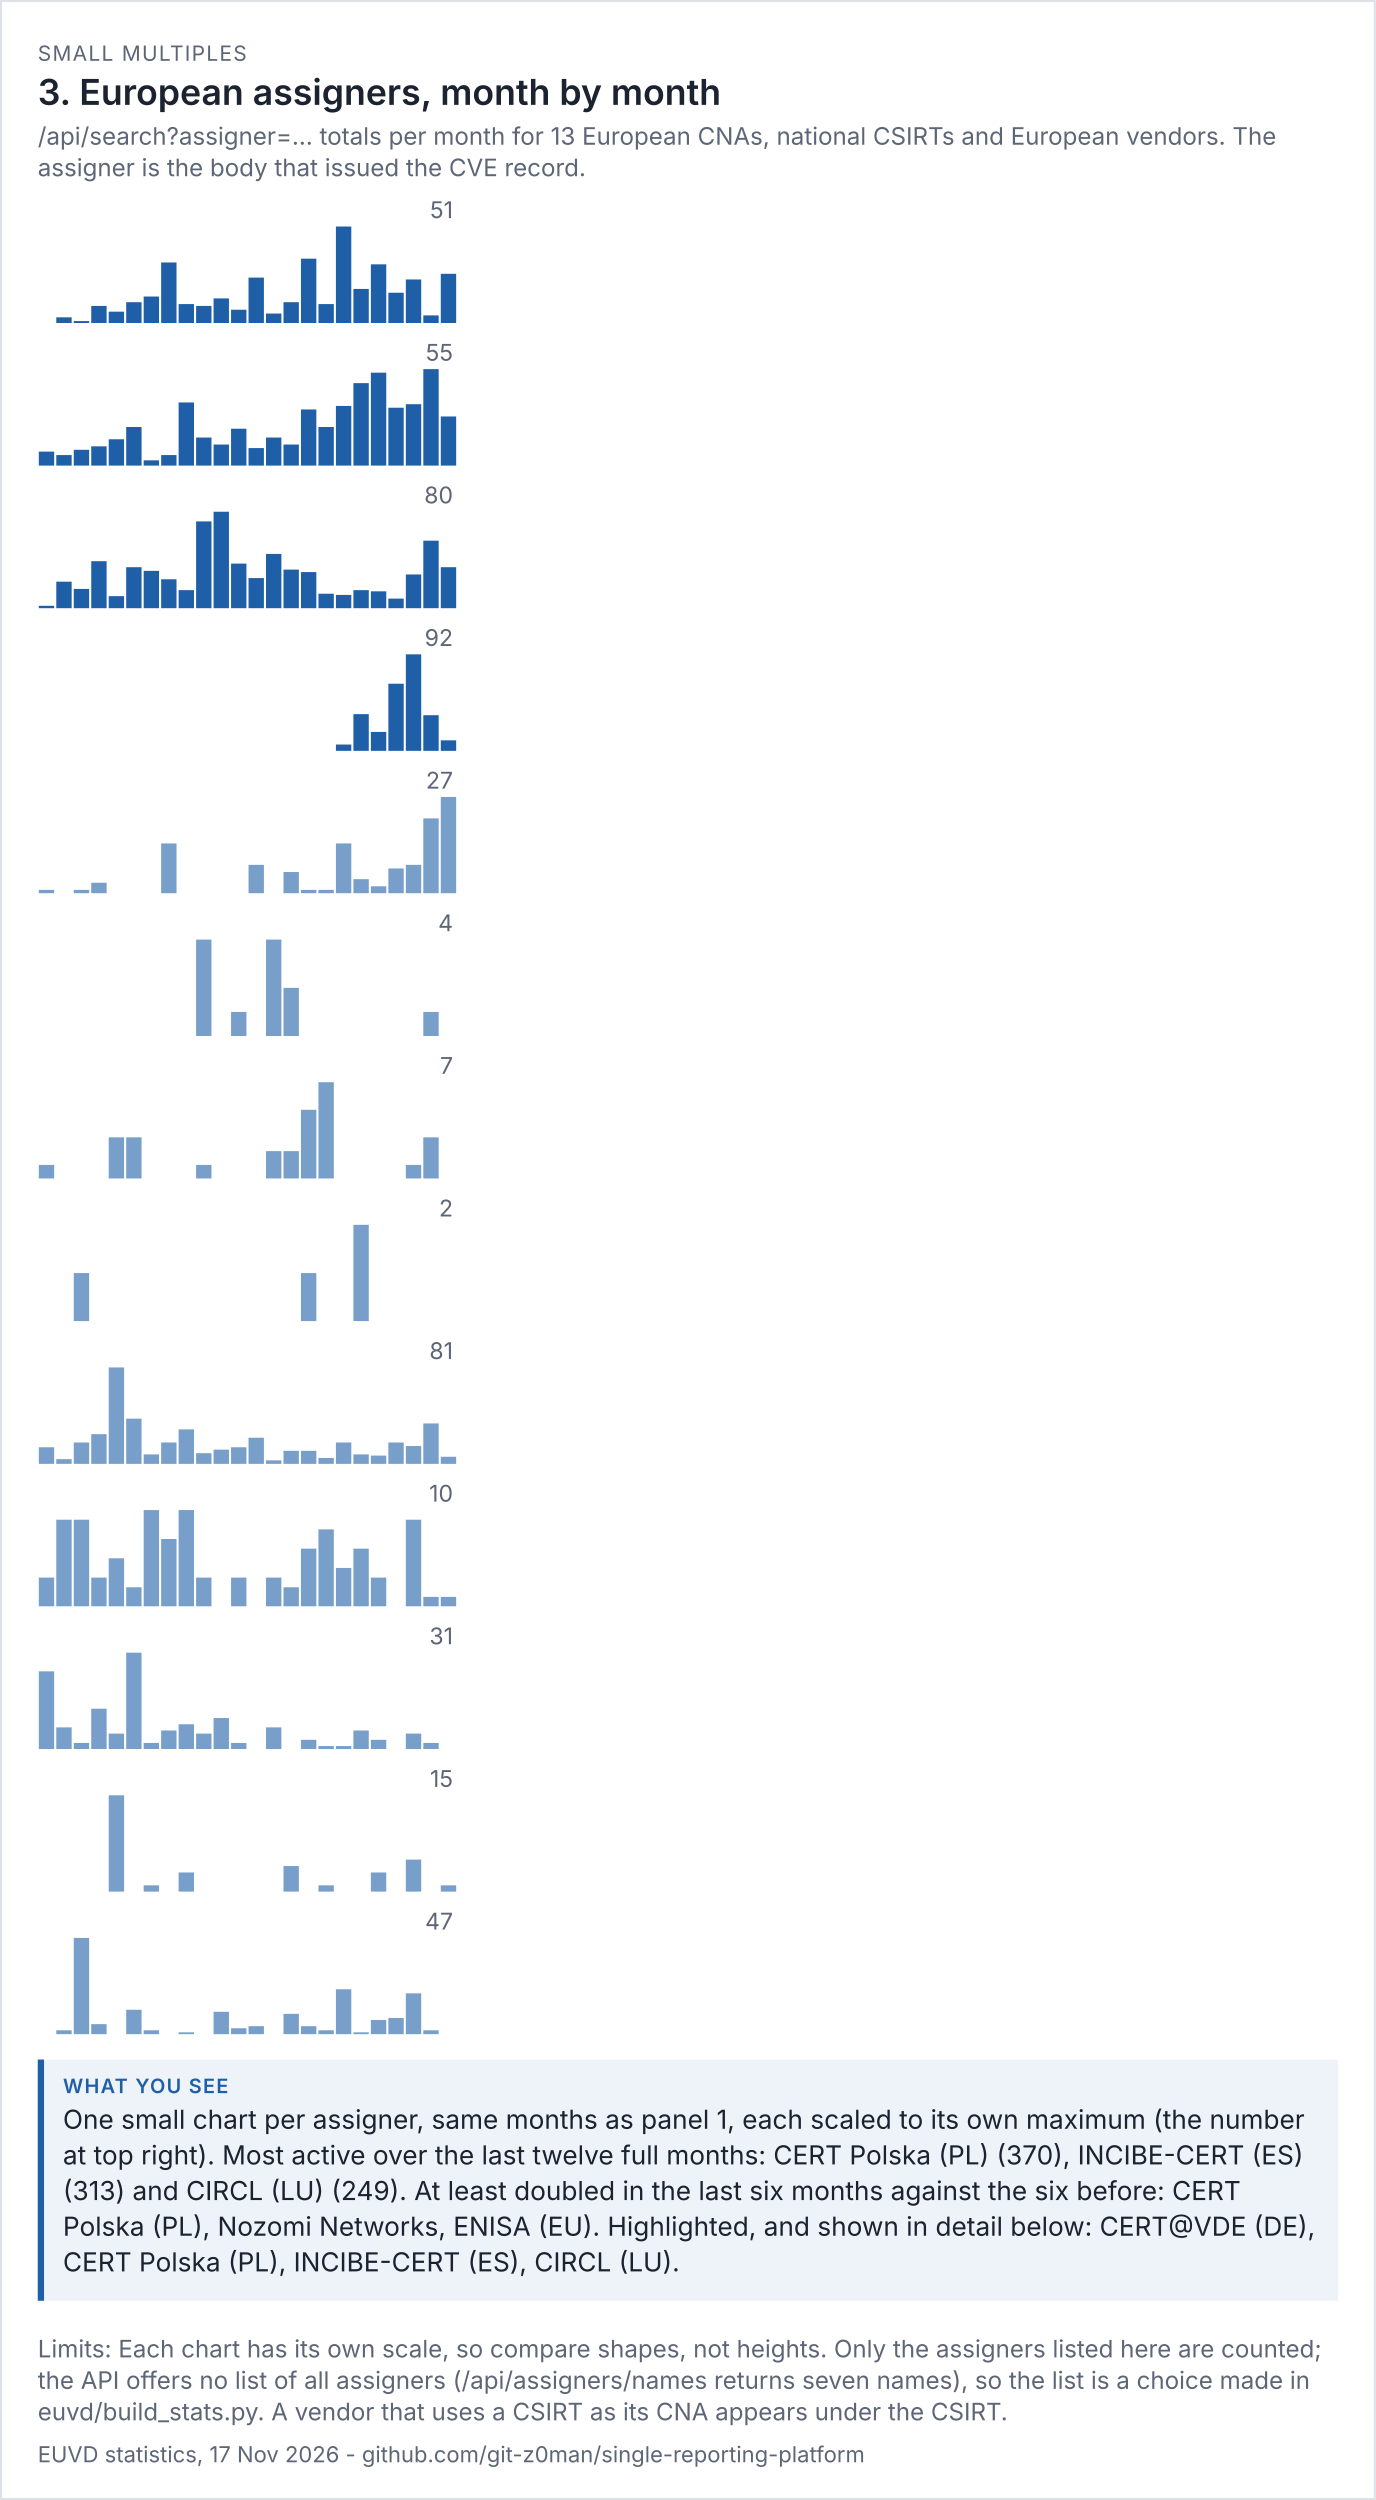
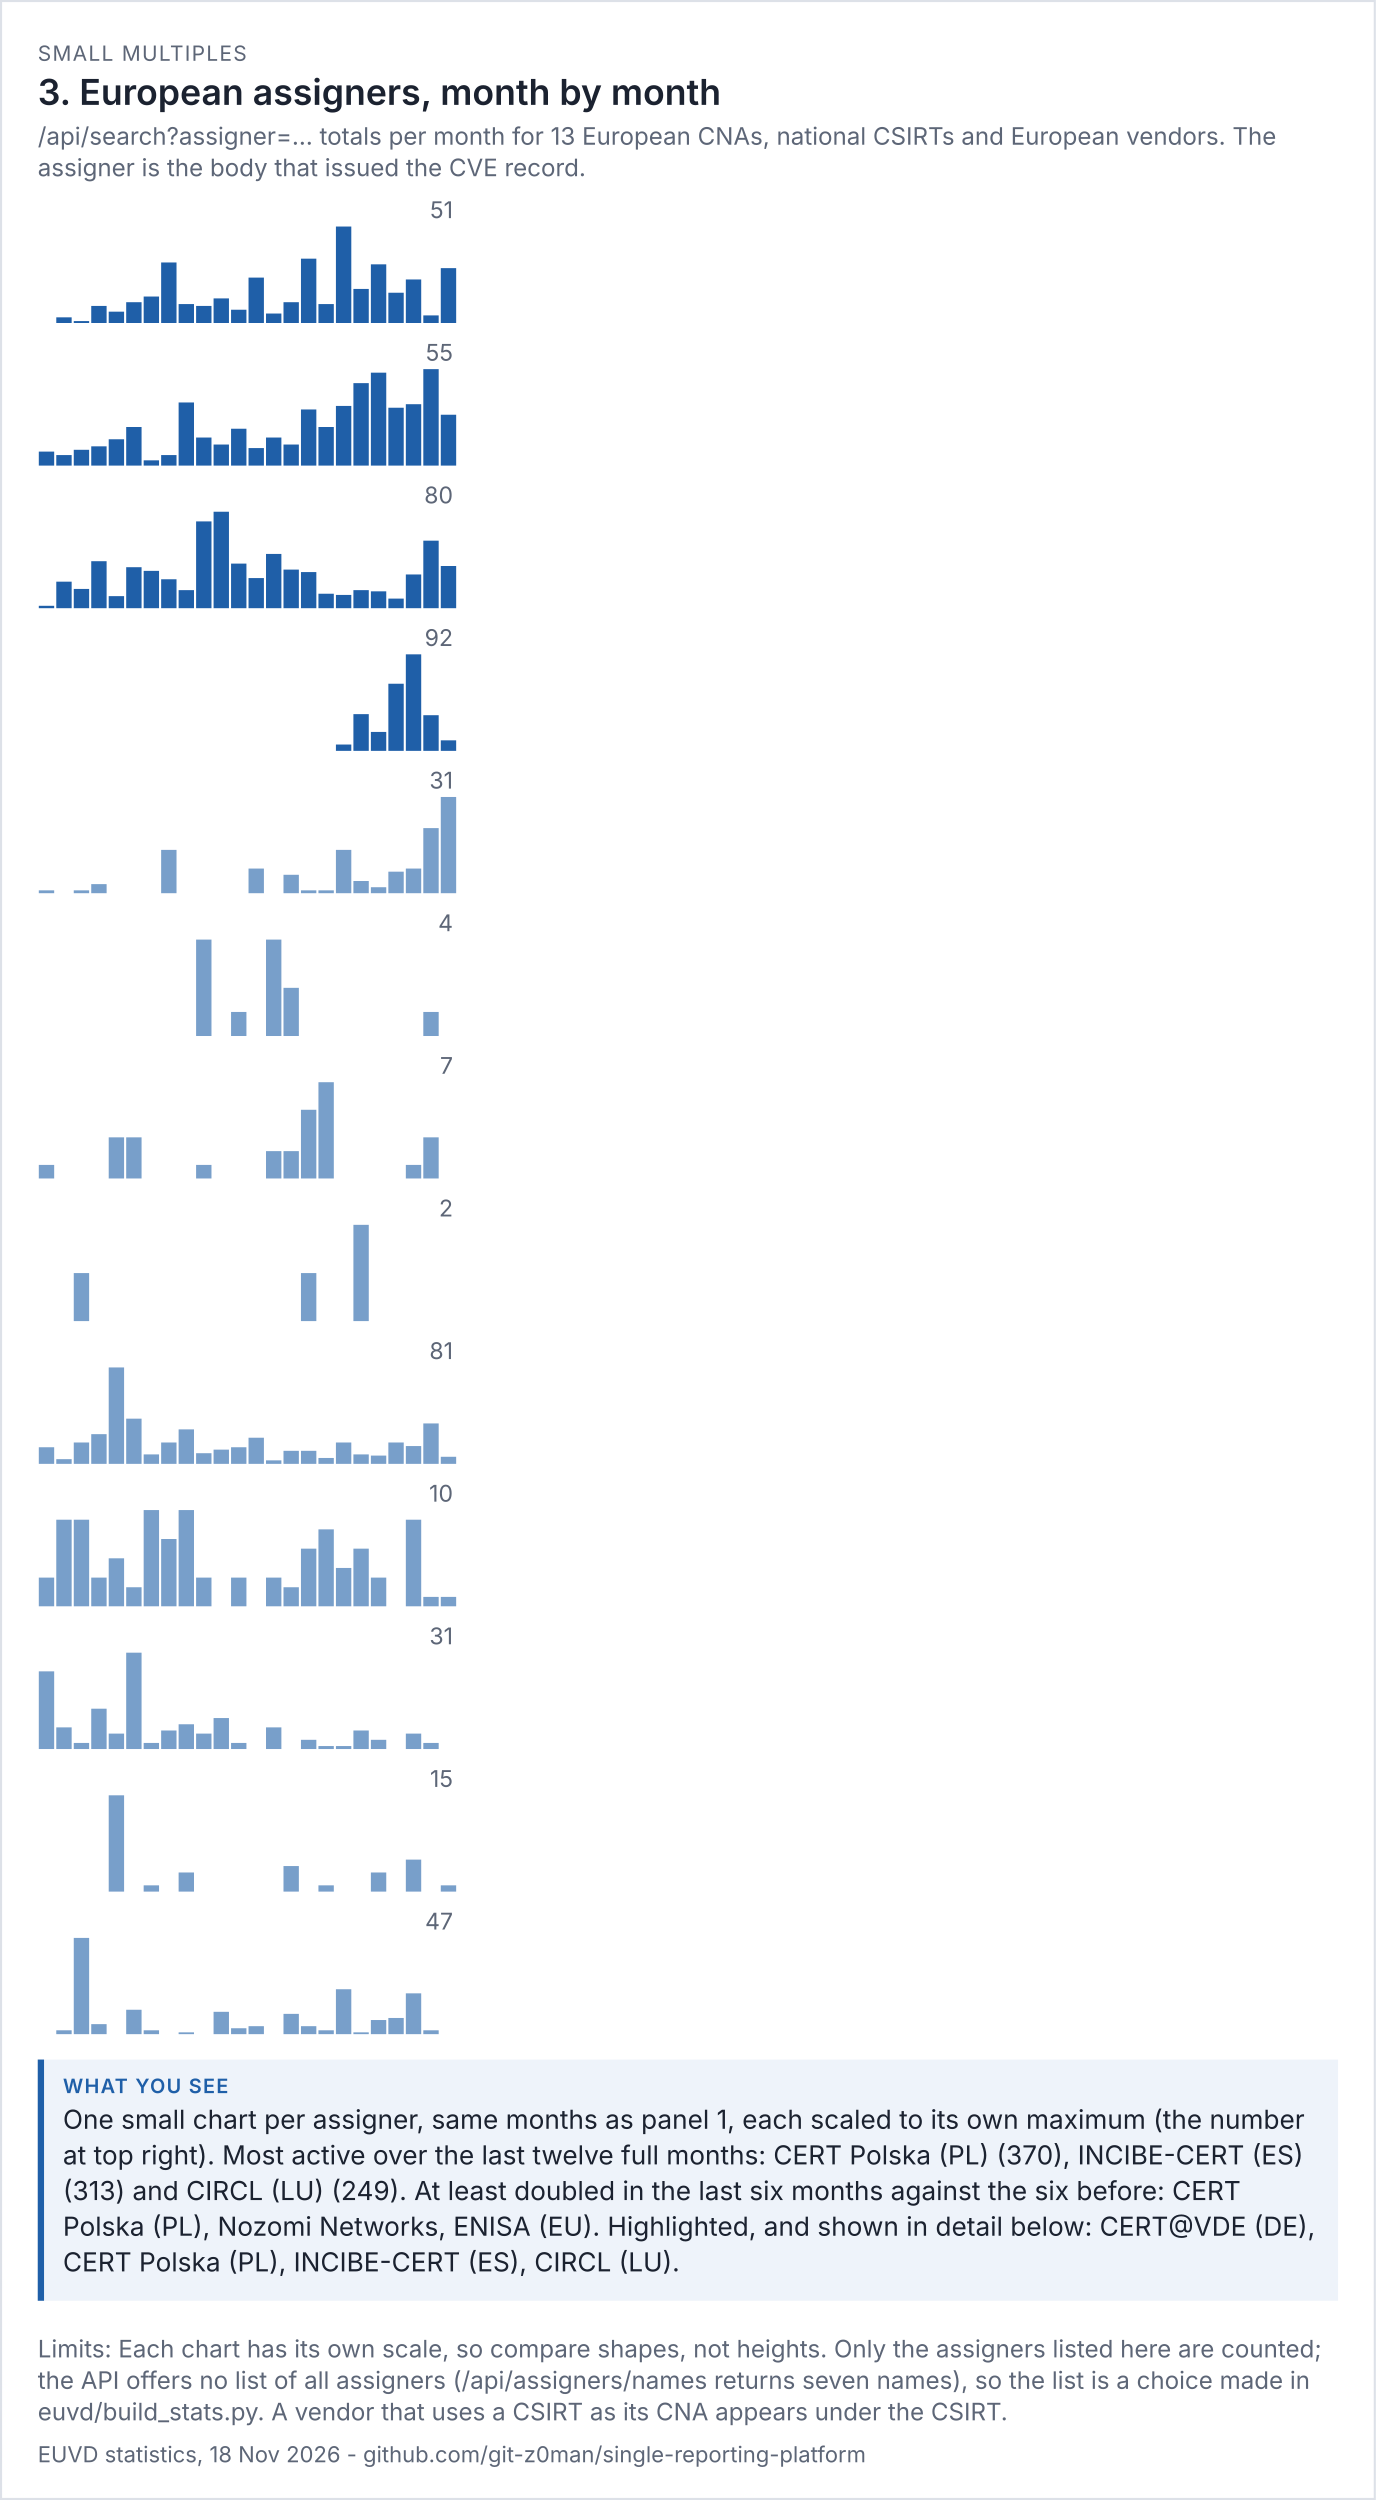
<svg xmlns="http://www.w3.org/2000/svg" viewBox="0 0 656 1192" width="656" height="1192" font-family="system-ui,-apple-system,'Segoe UI',sans-serif">
  <rect width="100%" height="100%" fill="#ffffff" />
  <rect x="0.5" y="0.5" width="655" height="1191" fill="none" stroke="#dde1e8" />
  <text x="18" y="29" font-size="10" letter-spacing="0.6" fill="#5d6677">SMALL MULTIPLES</text>
  <text x="18" y="50" font-size="17" fill="#1b2230" font-weight="600">3. European assigners, month by month</text>
  <text x="18" y="69" font-size="11.5" fill="#5d6677">/api/search?assigner=... totals per month for 13 European CNAs, national CSIRTs and European vendors. The</text>
  <text x="18" y="84" font-size="11.5" fill="#5d6677">assigner is the body that issued the CVE record.</text>
  <g transform="translate(18,94) scale(1)" font-size="11">
    <svg viewBox="0 0 200 60" role="img" width="200" height="60">
      <g>
        <text x="198" y="10" text-anchor="end" fill="rgb(93, 102, 119)">51</text>
        <rect x="0.5" y="60" width="7.333" height="0" fill="rgb(31, 95, 168)" opacity="1" />
        <rect x="8.833" y="57.294" width="7.333" height="2.706" fill="rgb(31, 95, 168)" opacity="1" />
        <rect x="17.167" y="59.098" width="7.333" height="0.902" fill="rgb(31, 95, 168)" opacity="1" />
        <rect x="25.5" y="51.882" width="7.333" height="8.118" fill="rgb(31, 95, 168)" opacity="1" />
        <rect x="33.833" y="54.588" width="7.333" height="5.412" fill="rgb(31, 95, 168)" opacity="1" />
        <rect x="42.167" y="50.078" width="7.333" height="9.922" fill="rgb(31, 95, 168)" opacity="1" />
        <rect x="50.5" y="47.373" width="7.333" height="12.627" fill="rgb(31, 95, 168)" opacity="1" />
        <rect x="58.833" y="31.137" width="7.333" height="28.863" fill="rgb(31, 95, 168)" opacity="1" />
        <rect x="67.167" y="50.98" width="7.333" height="9.02" fill="rgb(31, 95, 168)" opacity="1" />
        <rect x="75.5" y="51.882" width="7.333" height="8.118" fill="rgb(31, 95, 168)" opacity="1" />
        <rect x="83.833" y="48.275" width="7.333" height="11.725" fill="rgb(31, 95, 168)" opacity="1" />
        <rect x="92.167" y="53.686" width="7.333" height="6.314" fill="rgb(31, 95, 168)" opacity="1" />
        <rect x="100.5" y="38.353" width="7.333" height="21.647" fill="rgb(31, 95, 168)" opacity="1" />
        <rect x="108.833" y="55.49" width="7.333" height="4.51" fill="rgb(31, 95, 168)" opacity="1" />
        <rect x="117.167" y="50.078" width="7.333" height="9.922" fill="rgb(31, 95, 168)" opacity="1" />
        <rect x="125.5" y="29.333" width="7.333" height="30.667" fill="rgb(31, 95, 168)" opacity="1" />
        <rect x="133.833" y="50.98" width="7.333" height="9.02" fill="rgb(31, 95, 168)" opacity="1" />
        <rect x="142.167" y="14" width="7.333" height="46" fill="rgb(31, 95, 168)" opacity="1" />
        <rect x="150.5" y="43.765" width="7.333" height="16.235" fill="rgb(31, 95, 168)" opacity="1" />
        <rect x="158.833" y="32.039" width="7.333" height="27.961" fill="rgb(31, 95, 168)" opacity="1" />
        <rect x="167.167" y="45.569" width="7.333" height="14.431" fill="rgb(31, 95, 168)" opacity="1" />
        <rect x="175.5" y="39.255" width="7.333" height="20.745" fill="rgb(31, 95, 168)" opacity="1" />
        <rect x="183.833" y="56.392" width="7.333" height="3.608" fill="rgb(31, 95, 168)" opacity="1" />
-         <rect x="192.167" y="36.549" width="7.333" height="23.451" fill="rgb(31, 95, 168)" opacity="1" />
+         <rect x="192.167" y="33.843" width="7.333" height="26.157" fill="rgb(31, 95, 168)" opacity="1" />
      </g>
    </svg>
  </g>
  <g transform="translate(18,162) scale(1)" font-size="11">
    <svg viewBox="0 0 200 60" role="img" width="200" height="60">
      <g>
        <text x="198" y="10" text-anchor="end" fill="rgb(93, 102, 119)">55</text>
        <rect x="0.5" y="53.309" width="7.333" height="6.691" fill="rgb(31, 95, 168)" opacity="1" />
        <rect x="8.833" y="54.982" width="7.333" height="5.018" fill="rgb(31, 95, 168)" opacity="1" />
        <rect x="17.167" y="52.473" width="7.333" height="7.527" fill="rgb(31, 95, 168)" opacity="1" />
        <rect x="25.5" y="50.8" width="7.333" height="9.2" fill="rgb(31, 95, 168)" opacity="1" />
        <rect x="33.833" y="47.455" width="7.333" height="12.545" fill="rgb(31, 95, 168)" opacity="1" />
        <rect x="42.167" y="41.6" width="7.333" height="18.4" fill="rgb(31, 95, 168)" opacity="1" />
        <rect x="50.5" y="57.491" width="7.333" height="2.509" fill="rgb(31, 95, 168)" opacity="1" />
        <rect x="58.833" y="54.982" width="7.333" height="5.018" fill="rgb(31, 95, 168)" opacity="1" />
        <rect x="67.167" y="29.891" width="7.333" height="30.109" fill="rgb(31, 95, 168)" opacity="1" />
        <rect x="75.5" y="46.618" width="7.333" height="13.382" fill="rgb(31, 95, 168)" opacity="1" />
        <rect x="83.833" y="49.964" width="7.333" height="10.036" fill="rgb(31, 95, 168)" opacity="1" />
        <rect x="92.167" y="42.436" width="7.333" height="17.564" fill="rgb(31, 95, 168)" opacity="1" />
        <rect x="100.5" y="51.636" width="7.333" height="8.364" fill="rgb(31, 95, 168)" opacity="1" />
        <rect x="108.833" y="46.618" width="7.333" height="13.382" fill="rgb(31, 95, 168)" opacity="1" />
        <rect x="117.167" y="49.964" width="7.333" height="10.036" fill="rgb(31, 95, 168)" opacity="1" />
        <rect x="125.5" y="33.236" width="7.333" height="26.764" fill="rgb(31, 95, 168)" opacity="1" />
        <rect x="133.833" y="41.6" width="7.333" height="18.4" fill="rgb(31, 95, 168)" opacity="1" />
        <rect x="142.167" y="31.564" width="7.333" height="28.436" fill="rgb(31, 95, 168)" opacity="1" />
        <rect x="150.5" y="20.691" width="7.333" height="39.309" fill="rgb(31, 95, 168)" opacity="1" />
        <rect x="158.833" y="15.673" width="7.333" height="44.327" fill="rgb(31, 95, 168)" opacity="1" />
        <rect x="167.167" y="32.4" width="7.333" height="27.6" fill="rgb(31, 95, 168)" opacity="1" />
        <rect x="175.5" y="30.727" width="7.333" height="29.273" fill="rgb(31, 95, 168)" opacity="1" />
        <rect x="183.833" y="14" width="7.333" height="46" fill="rgb(31, 95, 168)" opacity="1" />
-         <rect x="192.167" y="36.582" width="7.333" height="23.418" fill="rgb(31, 95, 168)" opacity="1" />
+         <rect x="192.167" y="35.745" width="7.333" height="24.255" fill="rgb(31, 95, 168)" opacity="1" />
      </g>
    </svg>
  </g>
  <g transform="translate(18,230) scale(1)" font-size="11">
    <svg viewBox="0 0 200 60" role="img" width="200" height="60">
      <g>
        <text x="198" y="10" text-anchor="end" fill="rgb(93, 102, 119)">80</text>
        <rect x="0.5" y="58.85" width="7.333" height="1.15" fill="rgb(31, 95, 168)" opacity="1" />
        <rect x="8.833" y="47.35" width="7.333" height="12.65" fill="rgb(31, 95, 168)" opacity="1" />
        <rect x="17.167" y="50.8" width="7.333" height="9.2" fill="rgb(31, 95, 168)" opacity="1" />
        <rect x="25.5" y="37.575" width="7.333" height="22.425" fill="rgb(31, 95, 168)" opacity="1" />
        <rect x="33.833" y="54.25" width="7.333" height="5.75" fill="rgb(31, 95, 168)" opacity="1" />
        <rect x="42.167" y="40.45" width="7.333" height="19.55" fill="rgb(31, 95, 168)" opacity="1" />
        <rect x="50.5" y="42.175" width="7.333" height="17.825" fill="rgb(31, 95, 168)" opacity="1" />
        <rect x="58.833" y="46.2" width="7.333" height="13.8" fill="rgb(31, 95, 168)" opacity="1" />
        <rect x="67.167" y="51.375" width="7.333" height="8.625" fill="rgb(31, 95, 168)" opacity="1" />
        <rect x="75.5" y="18.6" width="7.333" height="41.4" fill="rgb(31, 95, 168)" opacity="1" />
        <rect x="83.833" y="14" width="7.333" height="46" fill="rgb(31, 95, 168)" opacity="1" />
        <rect x="92.167" y="38.725" width="7.333" height="21.275" fill="rgb(31, 95, 168)" opacity="1" />
        <rect x="100.5" y="45.625" width="7.333" height="14.375" fill="rgb(31, 95, 168)" opacity="1" />
        <rect x="108.833" y="34.125" width="7.333" height="25.875" fill="rgb(31, 95, 168)" opacity="1" />
        <rect x="117.167" y="41.6" width="7.333" height="18.4" fill="rgb(31, 95, 168)" opacity="1" />
        <rect x="125.5" y="42.75" width="7.333" height="17.25" fill="rgb(31, 95, 168)" opacity="1" />
        <rect x="133.833" y="53.1" width="7.333" height="6.9" fill="rgb(31, 95, 168)" opacity="1" />
        <rect x="142.167" y="53.675" width="7.333" height="6.325" fill="rgb(31, 95, 168)" opacity="1" />
        <rect x="150.5" y="51.375" width="7.333" height="8.625" fill="rgb(31, 95, 168)" opacity="1" />
        <rect x="158.833" y="51.95" width="7.333" height="8.05" fill="rgb(31, 95, 168)" opacity="1" />
        <rect x="167.167" y="55.4" width="7.333" height="4.6" fill="rgb(31, 95, 168)" opacity="1" />
        <rect x="175.5" y="43.9" width="7.333" height="16.1" fill="rgb(31, 95, 168)" opacity="1" />
        <rect x="183.833" y="27.8" width="7.333" height="32.2" fill="rgb(31, 95, 168)" opacity="1" />
-         <rect x="192.167" y="40.45" width="7.333" height="19.55" fill="rgb(31, 95, 168)" opacity="1" />
+         <rect x="192.167" y="39.875" width="7.333" height="20.125" fill="rgb(31, 95, 168)" opacity="1" />
      </g>
    </svg>
  </g>
  <g transform="translate(18,298) scale(1)" font-size="11">
    <svg viewBox="0 0 200 60" role="img" width="200" height="60">
      <g>
        <text x="198" y="10" text-anchor="end" fill="rgb(93, 102, 119)">92</text>
        <rect x="0.5" y="60" width="7.333" height="0" fill="rgb(31, 95, 168)" opacity="1" />
        <rect x="8.833" y="60" width="7.333" height="0" fill="rgb(31, 95, 168)" opacity="1" />
        <rect x="17.167" y="60" width="7.333" height="0" fill="rgb(31, 95, 168)" opacity="1" />
        <rect x="25.5" y="60" width="7.333" height="0" fill="rgb(31, 95, 168)" opacity="1" />
        <rect x="33.833" y="60" width="7.333" height="0" fill="rgb(31, 95, 168)" opacity="1" />
        <rect x="42.167" y="60" width="7.333" height="0" fill="rgb(31, 95, 168)" opacity="1" />
        <rect x="50.5" y="60" width="7.333" height="0" fill="rgb(31, 95, 168)" opacity="1" />
        <rect x="58.833" y="60" width="7.333" height="0" fill="rgb(31, 95, 168)" opacity="1" />
        <rect x="67.167" y="60" width="7.333" height="0" fill="rgb(31, 95, 168)" opacity="1" />
        <rect x="75.5" y="60" width="7.333" height="0" fill="rgb(31, 95, 168)" opacity="1" />
        <rect x="83.833" y="60" width="7.333" height="0" fill="rgb(31, 95, 168)" opacity="1" />
        <rect x="92.167" y="60" width="7.333" height="0" fill="rgb(31, 95, 168)" opacity="1" />
        <rect x="100.5" y="60" width="7.333" height="0" fill="rgb(31, 95, 168)" opacity="1" />
        <rect x="108.833" y="60" width="7.333" height="0" fill="rgb(31, 95, 168)" opacity="1" />
        <rect x="117.167" y="60" width="7.333" height="0" fill="rgb(31, 95, 168)" opacity="1" />
        <rect x="125.5" y="60" width="7.333" height="0" fill="rgb(31, 95, 168)" opacity="1" />
        <rect x="133.833" y="60" width="7.333" height="0" fill="rgb(31, 95, 168)" opacity="1" />
        <rect x="142.167" y="57" width="7.333" height="3" fill="rgb(31, 95, 168)" opacity="1" />
        <rect x="150.5" y="42.5" width="7.333" height="17.5" fill="rgb(31, 95, 168)" opacity="1" />
        <rect x="158.833" y="51" width="7.333" height="9" fill="rgb(31, 95, 168)" opacity="1" />
        <rect x="167.167" y="28" width="7.333" height="32" fill="rgb(31, 95, 168)" opacity="1" />
        <rect x="175.5" y="14" width="7.333" height="46" fill="rgb(31, 95, 168)" opacity="1" />
        <rect x="183.833" y="43" width="7.333" height="17" fill="rgb(31, 95, 168)" opacity="1" />
        <rect x="192.167" y="55" width="7.333" height="5" fill="rgb(31, 95, 168)" opacity="1" />
      </g>
    </svg>
  </g>
  <g transform="translate(18,366) scale(1)" font-size="11">
    <svg viewBox="0 0 200 60" role="img" width="200" height="60">
      <g>
-         <text x="198" y="10" text-anchor="end" fill="rgb(93, 102, 119)">27</text>
-         <rect x="0.5" y="58.296" width="7.333" height="1.704" fill="rgb(75, 127, 184)" opacity="0.75" />
+         <text x="198" y="10" text-anchor="end" fill="rgb(93, 102, 119)">31</text>
+         <rect x="0.5" y="58.516" width="7.333" height="1.484" fill="rgb(75, 127, 184)" opacity="0.75" />
        <rect x="8.833" y="60" width="7.333" height="0" fill="rgb(75, 127, 184)" opacity="0.75" />
-         <rect x="17.167" y="58.296" width="7.333" height="1.704" fill="rgb(75, 127, 184)" opacity="0.75" />
-         <rect x="25.5" y="54.889" width="7.333" height="5.111" fill="rgb(75, 127, 184)" opacity="0.75" />
+         <rect x="17.167" y="58.516" width="7.333" height="1.484" fill="rgb(75, 127, 184)" opacity="0.75" />
+         <rect x="25.5" y="55.548" width="7.333" height="4.452" fill="rgb(75, 127, 184)" opacity="0.75" />
        <rect x="33.833" y="60" width="7.333" height="0" fill="rgb(75, 127, 184)" opacity="0.75" />
        <rect x="42.167" y="60" width="7.333" height="0" fill="rgb(75, 127, 184)" opacity="0.75" />
        <rect x="50.5" y="60" width="7.333" height="0" fill="rgb(75, 127, 184)" opacity="0.75" />
-         <rect x="58.833" y="36.148" width="7.333" height="23.852" fill="rgb(75, 127, 184)" opacity="0.75" />
+         <rect x="58.833" y="39.226" width="7.333" height="20.774" fill="rgb(75, 127, 184)" opacity="0.75" />
        <rect x="67.167" y="60" width="7.333" height="0" fill="rgb(75, 127, 184)" opacity="0.75" />
        <rect x="75.5" y="60" width="7.333" height="0" fill="rgb(75, 127, 184)" opacity="0.75" />
        <rect x="83.833" y="60" width="7.333" height="0" fill="rgb(75, 127, 184)" opacity="0.75" />
        <rect x="92.167" y="60" width="7.333" height="0" fill="rgb(75, 127, 184)" opacity="0.75" />
-         <rect x="100.5" y="46.37" width="7.333" height="13.63" fill="rgb(75, 127, 184)" opacity="0.75" />
+         <rect x="100.5" y="48.129" width="7.333" height="11.871" fill="rgb(75, 127, 184)" opacity="0.75" />
        <rect x="108.833" y="60" width="7.333" height="0" fill="rgb(75, 127, 184)" opacity="0.75" />
-         <rect x="117.167" y="49.778" width="7.333" height="10.222" fill="rgb(75, 127, 184)" opacity="0.75" />
-         <rect x="125.5" y="58.296" width="7.333" height="1.704" fill="rgb(75, 127, 184)" opacity="0.75" />
-         <rect x="133.833" y="58.296" width="7.333" height="1.704" fill="rgb(75, 127, 184)" opacity="0.75" />
-         <rect x="142.167" y="36.148" width="7.333" height="23.852" fill="rgb(75, 127, 184)" opacity="0.75" />
-         <rect x="150.5" y="53.185" width="7.333" height="6.815" fill="rgb(75, 127, 184)" opacity="0.75" />
-         <rect x="158.833" y="56.593" width="7.333" height="3.407" fill="rgb(75, 127, 184)" opacity="0.75" />
-         <rect x="167.167" y="48.074" width="7.333" height="11.926" fill="rgb(75, 127, 184)" opacity="0.75" />
-         <rect x="175.5" y="46.37" width="7.333" height="13.63" fill="rgb(75, 127, 184)" opacity="0.75" />
-         <rect x="183.833" y="24.222" width="7.333" height="35.778" fill="rgb(75, 127, 184)" opacity="0.75" />
+         <rect x="117.167" y="51.097" width="7.333" height="8.903" fill="rgb(75, 127, 184)" opacity="0.75" />
+         <rect x="125.5" y="58.516" width="7.333" height="1.484" fill="rgb(75, 127, 184)" opacity="0.75" />
+         <rect x="133.833" y="58.516" width="7.333" height="1.484" fill="rgb(75, 127, 184)" opacity="0.75" />
+         <rect x="142.167" y="39.226" width="7.333" height="20.774" fill="rgb(75, 127, 184)" opacity="0.75" />
+         <rect x="150.5" y="54.065" width="7.333" height="5.935" fill="rgb(75, 127, 184)" opacity="0.75" />
+         <rect x="158.833" y="57.032" width="7.333" height="2.968" fill="rgb(75, 127, 184)" opacity="0.75" />
+         <rect x="167.167" y="49.613" width="7.333" height="10.387" fill="rgb(75, 127, 184)" opacity="0.75" />
+         <rect x="175.5" y="48.129" width="7.333" height="11.871" fill="rgb(75, 127, 184)" opacity="0.75" />
+         <rect x="183.833" y="28.839" width="7.333" height="31.161" fill="rgb(75, 127, 184)" opacity="0.75" />
        <rect x="192.167" y="14" width="7.333" height="46" fill="rgb(75, 127, 184)" opacity="0.75" />
      </g>
    </svg>
  </g>
  <g transform="translate(18,434) scale(1)" font-size="11">
    <svg viewBox="0 0 200 60" role="img" width="200" height="60">
      <g>
        <text x="198" y="10" text-anchor="end" fill="rgb(93, 102, 119)">4</text>
        <rect x="0.5" y="60" width="7.333" height="0" fill="rgb(75, 127, 184)" opacity="0.75" />
        <rect x="8.833" y="60" width="7.333" height="0" fill="rgb(75, 127, 184)" opacity="0.75" />
        <rect x="17.167" y="60" width="7.333" height="0" fill="rgb(75, 127, 184)" opacity="0.75" />
        <rect x="25.5" y="60" width="7.333" height="0" fill="rgb(75, 127, 184)" opacity="0.75" />
        <rect x="33.833" y="60" width="7.333" height="0" fill="rgb(75, 127, 184)" opacity="0.75" />
        <rect x="42.167" y="60" width="7.333" height="0" fill="rgb(75, 127, 184)" opacity="0.75" />
        <rect x="50.5" y="60" width="7.333" height="0" fill="rgb(75, 127, 184)" opacity="0.75" />
        <rect x="58.833" y="60" width="7.333" height="0" fill="rgb(75, 127, 184)" opacity="0.75" />
        <rect x="67.167" y="60" width="7.333" height="0" fill="rgb(75, 127, 184)" opacity="0.75" />
        <rect x="75.5" y="14" width="7.333" height="46" fill="rgb(75, 127, 184)" opacity="0.75" />
        <rect x="83.833" y="60" width="7.333" height="0" fill="rgb(75, 127, 184)" opacity="0.75" />
        <rect x="92.167" y="48.5" width="7.333" height="11.5" fill="rgb(75, 127, 184)" opacity="0.75" />
        <rect x="100.5" y="60" width="7.333" height="0" fill="rgb(75, 127, 184)" opacity="0.75" />
        <rect x="108.833" y="14" width="7.333" height="46" fill="rgb(75, 127, 184)" opacity="0.75" />
        <rect x="117.167" y="37" width="7.333" height="23" fill="rgb(75, 127, 184)" opacity="0.75" />
        <rect x="125.5" y="60" width="7.333" height="0" fill="rgb(75, 127, 184)" opacity="0.75" />
        <rect x="133.833" y="60" width="7.333" height="0" fill="rgb(75, 127, 184)" opacity="0.75" />
        <rect x="142.167" y="60" width="7.333" height="0" fill="rgb(75, 127, 184)" opacity="0.75" />
        <rect x="150.5" y="60" width="7.333" height="0" fill="rgb(75, 127, 184)" opacity="0.75" />
        <rect x="158.833" y="60" width="7.333" height="0" fill="rgb(75, 127, 184)" opacity="0.75" />
        <rect x="167.167" y="60" width="7.333" height="0" fill="rgb(75, 127, 184)" opacity="0.75" />
        <rect x="175.5" y="60" width="7.333" height="0" fill="rgb(75, 127, 184)" opacity="0.75" />
        <rect x="183.833" y="48.5" width="7.333" height="11.5" fill="rgb(75, 127, 184)" opacity="0.75" />
        <rect x="192.167" y="60" width="7.333" height="0" fill="rgb(75, 127, 184)" opacity="0.75" />
      </g>
    </svg>
  </g>
  <g transform="translate(18,502) scale(1)" font-size="11">
    <svg viewBox="0 0 200 60" role="img" width="200" height="60">
      <g>
        <text x="198" y="10" text-anchor="end" fill="rgb(93, 102, 119)">7</text>
        <rect x="0.5" y="53.429" width="7.333" height="6.571" fill="rgb(75, 127, 184)" opacity="0.75" />
        <rect x="8.833" y="60" width="7.333" height="0" fill="rgb(75, 127, 184)" opacity="0.75" />
        <rect x="17.167" y="60" width="7.333" height="0" fill="rgb(75, 127, 184)" opacity="0.75" />
        <rect x="25.5" y="60" width="7.333" height="0" fill="rgb(75, 127, 184)" opacity="0.75" />
        <rect x="33.833" y="40.286" width="7.333" height="19.714" fill="rgb(75, 127, 184)" opacity="0.75" />
        <rect x="42.167" y="40.286" width="7.333" height="19.714" fill="rgb(75, 127, 184)" opacity="0.75" />
        <rect x="50.5" y="60" width="7.333" height="0" fill="rgb(75, 127, 184)" opacity="0.75" />
        <rect x="58.833" y="60" width="7.333" height="0" fill="rgb(75, 127, 184)" opacity="0.75" />
        <rect x="67.167" y="60" width="7.333" height="0" fill="rgb(75, 127, 184)" opacity="0.75" />
        <rect x="75.5" y="53.429" width="7.333" height="6.571" fill="rgb(75, 127, 184)" opacity="0.75" />
        <rect x="83.833" y="60" width="7.333" height="0" fill="rgb(75, 127, 184)" opacity="0.75" />
        <rect x="92.167" y="60" width="7.333" height="0" fill="rgb(75, 127, 184)" opacity="0.75" />
        <rect x="100.5" y="60" width="7.333" height="0" fill="rgb(75, 127, 184)" opacity="0.75" />
        <rect x="108.833" y="46.857" width="7.333" height="13.143" fill="rgb(75, 127, 184)" opacity="0.75" />
        <rect x="117.167" y="46.857" width="7.333" height="13.143" fill="rgb(75, 127, 184)" opacity="0.75" />
        <rect x="125.5" y="27.143" width="7.333" height="32.857" fill="rgb(75, 127, 184)" opacity="0.75" />
        <rect x="133.833" y="14" width="7.333" height="46" fill="rgb(75, 127, 184)" opacity="0.75" />
        <rect x="142.167" y="60" width="7.333" height="0" fill="rgb(75, 127, 184)" opacity="0.75" />
        <rect x="150.5" y="60" width="7.333" height="0" fill="rgb(75, 127, 184)" opacity="0.75" />
        <rect x="158.833" y="60" width="7.333" height="0" fill="rgb(75, 127, 184)" opacity="0.75" />
        <rect x="167.167" y="60" width="7.333" height="0" fill="rgb(75, 127, 184)" opacity="0.75" />
        <rect x="175.5" y="53.429" width="7.333" height="6.571" fill="rgb(75, 127, 184)" opacity="0.75" />
        <rect x="183.833" y="40.286" width="7.333" height="19.714" fill="rgb(75, 127, 184)" opacity="0.75" />
        <rect x="192.167" y="60" width="7.333" height="0" fill="rgb(75, 127, 184)" opacity="0.75" />
      </g>
    </svg>
  </g>
  <g transform="translate(18,570) scale(1)" font-size="11">
    <svg viewBox="0 0 200 60" role="img" width="200" height="60">
      <g>
        <text x="198" y="10" text-anchor="end" fill="rgb(93, 102, 119)">2</text>
        <rect x="0.5" y="60" width="7.333" height="0" fill="rgb(75, 127, 184)" opacity="0.75" />
        <rect x="8.833" y="60" width="7.333" height="0" fill="rgb(75, 127, 184)" opacity="0.75" />
        <rect x="17.167" y="37" width="7.333" height="23" fill="rgb(75, 127, 184)" opacity="0.75" />
        <rect x="25.5" y="60" width="7.333" height="0" fill="rgb(75, 127, 184)" opacity="0.75" />
        <rect x="33.833" y="60" width="7.333" height="0" fill="rgb(75, 127, 184)" opacity="0.75" />
        <rect x="42.167" y="60" width="7.333" height="0" fill="rgb(75, 127, 184)" opacity="0.75" />
        <rect x="50.5" y="60" width="7.333" height="0" fill="rgb(75, 127, 184)" opacity="0.75" />
        <rect x="58.833" y="60" width="7.333" height="0" fill="rgb(75, 127, 184)" opacity="0.75" />
        <rect x="67.167" y="60" width="7.333" height="0" fill="rgb(75, 127, 184)" opacity="0.75" />
        <rect x="75.5" y="60" width="7.333" height="0" fill="rgb(75, 127, 184)" opacity="0.75" />
        <rect x="83.833" y="60" width="7.333" height="0" fill="rgb(75, 127, 184)" opacity="0.75" />
        <rect x="92.167" y="60" width="7.333" height="0" fill="rgb(75, 127, 184)" opacity="0.75" />
        <rect x="100.5" y="60" width="7.333" height="0" fill="rgb(75, 127, 184)" opacity="0.75" />
        <rect x="108.833" y="60" width="7.333" height="0" fill="rgb(75, 127, 184)" opacity="0.75" />
        <rect x="117.167" y="60" width="7.333" height="0" fill="rgb(75, 127, 184)" opacity="0.75" />
        <rect x="125.5" y="37" width="7.333" height="23" fill="rgb(75, 127, 184)" opacity="0.75" />
        <rect x="133.833" y="60" width="7.333" height="0" fill="rgb(75, 127, 184)" opacity="0.75" />
        <rect x="142.167" y="60" width="7.333" height="0" fill="rgb(75, 127, 184)" opacity="0.75" />
        <rect x="150.5" y="14" width="7.333" height="46" fill="rgb(75, 127, 184)" opacity="0.75" />
        <rect x="158.833" y="60" width="7.333" height="0" fill="rgb(75, 127, 184)" opacity="0.75" />
        <rect x="167.167" y="60" width="7.333" height="0" fill="rgb(75, 127, 184)" opacity="0.75" />
        <rect x="175.5" y="60" width="7.333" height="0" fill="rgb(75, 127, 184)" opacity="0.75" />
        <rect x="183.833" y="60" width="7.333" height="0" fill="rgb(75, 127, 184)" opacity="0.75" />
        <rect x="192.167" y="60" width="7.333" height="0" fill="rgb(75, 127, 184)" opacity="0.75" />
      </g>
    </svg>
  </g>
  <g transform="translate(18,638) scale(1)" font-size="11">
    <svg viewBox="0 0 200 60" role="img" width="200" height="60">
      <g>
        <text x="198" y="10" text-anchor="end" fill="rgb(93, 102, 119)">81</text>
        <rect x="0.5" y="52.049" width="7.333" height="7.951" fill="rgb(75, 127, 184)" opacity="0.75" />
        <rect x="8.833" y="57.728" width="7.333" height="2.272" fill="rgb(75, 127, 184)" opacity="0.75" />
        <rect x="17.167" y="49.778" width="7.333" height="10.222" fill="rgb(75, 127, 184)" opacity="0.75" />
        <rect x="25.5" y="45.802" width="7.333" height="14.198" fill="rgb(75, 127, 184)" opacity="0.75" />
        <rect x="33.833" y="14" width="7.333" height="46" fill="rgb(75, 127, 184)" opacity="0.75" />
        <rect x="42.167" y="38.42" width="7.333" height="21.58" fill="rgb(75, 127, 184)" opacity="0.75" />
        <rect x="50.5" y="55.457" width="7.333" height="4.543" fill="rgb(75, 127, 184)" opacity="0.75" />
        <rect x="58.833" y="49.778" width="7.333" height="10.222" fill="rgb(75, 127, 184)" opacity="0.75" />
        <rect x="67.167" y="43.531" width="7.333" height="16.469" fill="rgb(75, 127, 184)" opacity="0.75" />
        <rect x="75.5" y="54.889" width="7.333" height="5.111" fill="rgb(75, 127, 184)" opacity="0.75" />
        <rect x="83.833" y="53.185" width="7.333" height="6.815" fill="rgb(75, 127, 184)" opacity="0.75" />
        <rect x="92.167" y="52.049" width="7.333" height="7.951" fill="rgb(75, 127, 184)" opacity="0.75" />
        <rect x="100.5" y="47.506" width="7.333" height="12.494" fill="rgb(75, 127, 184)" opacity="0.75" />
        <rect x="108.833" y="58.296" width="7.333" height="1.704" fill="rgb(75, 127, 184)" opacity="0.75" />
        <rect x="117.167" y="53.753" width="7.333" height="6.247" fill="rgb(75, 127, 184)" opacity="0.75" />
        <rect x="125.5" y="53.753" width="7.333" height="6.247" fill="rgb(75, 127, 184)" opacity="0.75" />
        <rect x="133.833" y="57.16" width="7.333" height="2.84" fill="rgb(75, 127, 184)" opacity="0.75" />
        <rect x="142.167" y="49.778" width="7.333" height="10.222" fill="rgb(75, 127, 184)" opacity="0.75" />
        <rect x="150.5" y="55.457" width="7.333" height="4.543" fill="rgb(75, 127, 184)" opacity="0.75" />
        <rect x="158.833" y="56.025" width="7.333" height="3.975" fill="rgb(75, 127, 184)" opacity="0.75" />
        <rect x="167.167" y="49.778" width="7.333" height="10.222" fill="rgb(75, 127, 184)" opacity="0.75" />
        <rect x="175.5" y="51.481" width="7.333" height="8.519" fill="rgb(75, 127, 184)" opacity="0.75" />
        <rect x="183.833" y="40.691" width="7.333" height="19.309" fill="rgb(75, 127, 184)" opacity="0.75" />
        <rect x="192.167" y="56.593" width="7.333" height="3.407" fill="rgb(75, 127, 184)" opacity="0.75" />
      </g>
    </svg>
  </g>
  <g transform="translate(18,706) scale(1)" font-size="11">
    <svg viewBox="0 0 200 60" role="img" width="200" height="60">
      <g>
        <text x="198" y="10" text-anchor="end" fill="rgb(93, 102, 119)">10</text>
        <rect x="0.5" y="46.2" width="7.333" height="13.8" fill="rgb(75, 127, 184)" opacity="0.75" />
        <rect x="8.833" y="18.6" width="7.333" height="41.4" fill="rgb(75, 127, 184)" opacity="0.75" />
        <rect x="17.167" y="18.6" width="7.333" height="41.4" fill="rgb(75, 127, 184)" opacity="0.75" />
        <rect x="25.5" y="46.2" width="7.333" height="13.8" fill="rgb(75, 127, 184)" opacity="0.75" />
        <rect x="33.833" y="37" width="7.333" height="23" fill="rgb(75, 127, 184)" opacity="0.75" />
        <rect x="42.167" y="50.8" width="7.333" height="9.2" fill="rgb(75, 127, 184)" opacity="0.75" />
        <rect x="50.5" y="14" width="7.333" height="46" fill="rgb(75, 127, 184)" opacity="0.75" />
        <rect x="58.833" y="27.8" width="7.333" height="32.2" fill="rgb(75, 127, 184)" opacity="0.75" />
        <rect x="67.167" y="14" width="7.333" height="46" fill="rgb(75, 127, 184)" opacity="0.75" />
        <rect x="75.5" y="46.2" width="7.333" height="13.8" fill="rgb(75, 127, 184)" opacity="0.75" />
        <rect x="83.833" y="60" width="7.333" height="0" fill="rgb(75, 127, 184)" opacity="0.75" />
        <rect x="92.167" y="46.2" width="7.333" height="13.8" fill="rgb(75, 127, 184)" opacity="0.75" />
        <rect x="100.5" y="60" width="7.333" height="0" fill="rgb(75, 127, 184)" opacity="0.75" />
        <rect x="108.833" y="46.2" width="7.333" height="13.8" fill="rgb(75, 127, 184)" opacity="0.75" />
        <rect x="117.167" y="50.8" width="7.333" height="9.2" fill="rgb(75, 127, 184)" opacity="0.75" />
        <rect x="125.5" y="32.4" width="7.333" height="27.6" fill="rgb(75, 127, 184)" opacity="0.75" />
        <rect x="133.833" y="23.2" width="7.333" height="36.8" fill="rgb(75, 127, 184)" opacity="0.75" />
        <rect x="142.167" y="41.6" width="7.333" height="18.4" fill="rgb(75, 127, 184)" opacity="0.75" />
        <rect x="150.5" y="32.4" width="7.333" height="27.6" fill="rgb(75, 127, 184)" opacity="0.75" />
        <rect x="158.833" y="46.2" width="7.333" height="13.8" fill="rgb(75, 127, 184)" opacity="0.75" />
        <rect x="167.167" y="60" width="7.333" height="0" fill="rgb(75, 127, 184)" opacity="0.75" />
        <rect x="175.5" y="18.6" width="7.333" height="41.4" fill="rgb(75, 127, 184)" opacity="0.75" />
        <rect x="183.833" y="55.4" width="7.333" height="4.6" fill="rgb(75, 127, 184)" opacity="0.75" />
        <rect x="192.167" y="55.4" width="7.333" height="4.6" fill="rgb(75, 127, 184)" opacity="0.75" />
      </g>
    </svg>
  </g>
  <g transform="translate(18,774) scale(1)" font-size="11">
    <svg viewBox="0 0 200 60" role="img" width="200" height="60">
      <g>
        <text x="198" y="10" text-anchor="end" fill="rgb(93, 102, 119)">31</text>
        <rect x="0.5" y="22.903" width="7.333" height="37.097" fill="rgb(75, 127, 184)" opacity="0.75" />
        <rect x="8.833" y="49.613" width="7.333" height="10.387" fill="rgb(75, 127, 184)" opacity="0.75" />
        <rect x="17.167" y="57.032" width="7.333" height="2.968" fill="rgb(75, 127, 184)" opacity="0.75" />
        <rect x="25.5" y="40.71" width="7.333" height="19.29" fill="rgb(75, 127, 184)" opacity="0.75" />
        <rect x="33.833" y="52.581" width="7.333" height="7.419" fill="rgb(75, 127, 184)" opacity="0.75" />
        <rect x="42.167" y="14" width="7.333" height="46" fill="rgb(75, 127, 184)" opacity="0.75" />
        <rect x="50.5" y="57.032" width="7.333" height="2.968" fill="rgb(75, 127, 184)" opacity="0.75" />
        <rect x="58.833" y="51.097" width="7.333" height="8.903" fill="rgb(75, 127, 184)" opacity="0.75" />
        <rect x="67.167" y="48.129" width="7.333" height="11.871" fill="rgb(75, 127, 184)" opacity="0.75" />
        <rect x="75.5" y="52.581" width="7.333" height="7.419" fill="rgb(75, 127, 184)" opacity="0.75" />
        <rect x="83.833" y="45.161" width="7.333" height="14.839" fill="rgb(75, 127, 184)" opacity="0.75" />
        <rect x="92.167" y="57.032" width="7.333" height="2.968" fill="rgb(75, 127, 184)" opacity="0.75" />
        <rect x="100.5" y="60" width="7.333" height="0" fill="rgb(75, 127, 184)" opacity="0.75" />
        <rect x="108.833" y="49.613" width="7.333" height="10.387" fill="rgb(75, 127, 184)" opacity="0.75" />
        <rect x="117.167" y="60" width="7.333" height="0" fill="rgb(75, 127, 184)" opacity="0.75" />
        <rect x="125.5" y="55.548" width="7.333" height="4.452" fill="rgb(75, 127, 184)" opacity="0.75" />
        <rect x="133.833" y="58.516" width="7.333" height="1.484" fill="rgb(75, 127, 184)" opacity="0.75" />
        <rect x="142.167" y="58.516" width="7.333" height="1.484" fill="rgb(75, 127, 184)" opacity="0.75" />
        <rect x="150.5" y="51.097" width="7.333" height="8.903" fill="rgb(75, 127, 184)" opacity="0.75" />
        <rect x="158.833" y="55.548" width="7.333" height="4.452" fill="rgb(75, 127, 184)" opacity="0.75" />
        <rect x="167.167" y="60" width="7.333" height="0" fill="rgb(75, 127, 184)" opacity="0.75" />
        <rect x="175.5" y="52.581" width="7.333" height="7.419" fill="rgb(75, 127, 184)" opacity="0.75" />
        <rect x="183.833" y="57.032" width="7.333" height="2.968" fill="rgb(75, 127, 184)" opacity="0.75" />
        <rect x="192.167" y="60" width="7.333" height="0" fill="rgb(75, 127, 184)" opacity="0.75" />
      </g>
    </svg>
  </g>
  <g transform="translate(18,842) scale(1)" font-size="11">
    <svg viewBox="0 0 200 60" role="img" width="200" height="60">
      <g>
        <text x="198" y="10" text-anchor="end" fill="rgb(93, 102, 119)">15</text>
        <rect x="0.5" y="60" width="7.333" height="0" fill="rgb(75, 127, 184)" opacity="0.75" />
        <rect x="8.833" y="60" width="7.333" height="0" fill="rgb(75, 127, 184)" opacity="0.75" />
        <rect x="17.167" y="60" width="7.333" height="0" fill="rgb(75, 127, 184)" opacity="0.75" />
        <rect x="25.5" y="60" width="7.333" height="0" fill="rgb(75, 127, 184)" opacity="0.75" />
        <rect x="33.833" y="14" width="7.333" height="46" fill="rgb(75, 127, 184)" opacity="0.75" />
        <rect x="42.167" y="60" width="7.333" height="0" fill="rgb(75, 127, 184)" opacity="0.75" />
        <rect x="50.5" y="56.933" width="7.333" height="3.067" fill="rgb(75, 127, 184)" opacity="0.75" />
        <rect x="58.833" y="60" width="7.333" height="0" fill="rgb(75, 127, 184)" opacity="0.75" />
        <rect x="67.167" y="50.8" width="7.333" height="9.2" fill="rgb(75, 127, 184)" opacity="0.75" />
        <rect x="75.5" y="60" width="7.333" height="0" fill="rgb(75, 127, 184)" opacity="0.75" />
        <rect x="83.833" y="60" width="7.333" height="0" fill="rgb(75, 127, 184)" opacity="0.75" />
        <rect x="92.167" y="60" width="7.333" height="0" fill="rgb(75, 127, 184)" opacity="0.75" />
        <rect x="100.5" y="60" width="7.333" height="0" fill="rgb(75, 127, 184)" opacity="0.75" />
        <rect x="108.833" y="60" width="7.333" height="0" fill="rgb(75, 127, 184)" opacity="0.75" />
        <rect x="117.167" y="47.733" width="7.333" height="12.267" fill="rgb(75, 127, 184)" opacity="0.75" />
        <rect x="125.5" y="60" width="7.333" height="0" fill="rgb(75, 127, 184)" opacity="0.75" />
        <rect x="133.833" y="56.933" width="7.333" height="3.067" fill="rgb(75, 127, 184)" opacity="0.75" />
        <rect x="142.167" y="60" width="7.333" height="0" fill="rgb(75, 127, 184)" opacity="0.75" />
        <rect x="150.5" y="60" width="7.333" height="0" fill="rgb(75, 127, 184)" opacity="0.75" />
        <rect x="158.833" y="50.8" width="7.333" height="9.2" fill="rgb(75, 127, 184)" opacity="0.75" />
        <rect x="167.167" y="60" width="7.333" height="0" fill="rgb(75, 127, 184)" opacity="0.75" />
        <rect x="175.5" y="44.667" width="7.333" height="15.333" fill="rgb(75, 127, 184)" opacity="0.75" />
        <rect x="183.833" y="60" width="7.333" height="0" fill="rgb(75, 127, 184)" opacity="0.75" />
        <rect x="192.167" y="56.933" width="7.333" height="3.067" fill="rgb(75, 127, 184)" opacity="0.75" />
      </g>
    </svg>
  </g>
  <g transform="translate(18,910) scale(1)" font-size="11">
    <svg viewBox="0 0 200 60" role="img" width="200" height="60">
      <g>
        <text x="198" y="10" text-anchor="end" fill="rgb(93, 102, 119)">47</text>
        <rect x="0.5" y="60" width="7.333" height="0" fill="rgb(75, 127, 184)" opacity="0.75" />
        <rect x="8.833" y="58.043" width="7.333" height="1.957" fill="rgb(75, 127, 184)" opacity="0.75" />
        <rect x="17.167" y="14" width="7.333" height="46" fill="rgb(75, 127, 184)" opacity="0.75" />
        <rect x="25.5" y="55.106" width="7.333" height="4.894" fill="rgb(75, 127, 184)" opacity="0.75" />
        <rect x="33.833" y="60" width="7.333" height="0" fill="rgb(75, 127, 184)" opacity="0.75" />
        <rect x="42.167" y="48.255" width="7.333" height="11.745" fill="rgb(75, 127, 184)" opacity="0.75" />
        <rect x="50.5" y="58.043" width="7.333" height="1.957" fill="rgb(75, 127, 184)" opacity="0.75" />
        <rect x="58.833" y="60" width="7.333" height="0" fill="rgb(75, 127, 184)" opacity="0.75" />
        <rect x="67.167" y="59.021" width="7.333" height="0.979" fill="rgb(75, 127, 184)" opacity="0.75" />
        <rect x="75.5" y="60" width="7.333" height="0" fill="rgb(75, 127, 184)" opacity="0.75" />
        <rect x="83.833" y="49.234" width="7.333" height="10.766" fill="rgb(75, 127, 184)" opacity="0.75" />
        <rect x="92.167" y="57.064" width="7.333" height="2.936" fill="rgb(75, 127, 184)" opacity="0.75" />
        <rect x="100.5" y="56.085" width="7.333" height="3.915" fill="rgb(75, 127, 184)" opacity="0.75" />
        <rect x="108.833" y="60" width="7.333" height="0" fill="rgb(75, 127, 184)" opacity="0.75" />
        <rect x="117.167" y="50.213" width="7.333" height="9.787" fill="rgb(75, 127, 184)" opacity="0.75" />
        <rect x="125.5" y="56.085" width="7.333" height="3.915" fill="rgb(75, 127, 184)" opacity="0.75" />
        <rect x="133.833" y="58.043" width="7.333" height="1.957" fill="rgb(75, 127, 184)" opacity="0.75" />
        <rect x="142.167" y="38.468" width="7.333" height="21.532" fill="rgb(75, 127, 184)" opacity="0.75" />
        <rect x="150.5" y="59.021" width="7.333" height="0.979" fill="rgb(75, 127, 184)" opacity="0.75" />
        <rect x="158.833" y="53.149" width="7.333" height="6.851" fill="rgb(75, 127, 184)" opacity="0.75" />
        <rect x="167.167" y="52.17" width="7.333" height="7.83" fill="rgb(75, 127, 184)" opacity="0.75" />
        <rect x="175.5" y="40.426" width="7.333" height="19.574" fill="rgb(75, 127, 184)" opacity="0.75" />
        <rect x="183.833" y="58.043" width="7.333" height="1.957" fill="rgb(75, 127, 184)" opacity="0.75" />
        <rect x="192.167" y="60" width="7.333" height="0" fill="rgb(75, 127, 184)" opacity="0.75" />
      </g>
    </svg>
  </g>
  <rect x="18" y="982" width="620" height="115" fill="#eef3fa" />
  <rect x="18" y="982" width="3" height="115" fill="#1f5fa8" />
  <text x="30" y="998" font-size="9.5" letter-spacing="0.6" font-weight="600" fill="#1f5fa8">WHAT YOU SEE</text>
  <text x="30" y="1015" font-size="12.5" fill="#1b2230">One small chart per assigner, same months as panel 1, each scaled to its own maximum (the number</text>
  <text x="30" y="1032" font-size="12.5" fill="#1b2230">at top right). Most active over the last twelve full months: CERT Polska (PL) (370), INCIBE-CERT (ES)</text>
  <text x="30" y="1049" font-size="12.5" fill="#1b2230">(313) and CIRCL (LU) (249). At least doubled in the last six months against the six before: CERT</text>
  <text x="30" y="1066" font-size="12.5" fill="#1b2230">Polska (PL), Nozomi Networks, ENISA (EU). Highlighted, and shown in detail below: CERT@VDE (DE),</text>
  <text x="30" y="1083" font-size="12.5" fill="#1b2230">CERT Polska (PL), INCIBE-CERT (ES), CIRCL (LU).</text>
  <text x="18" y="1124" font-size="11.5" fill="#5d6677">Limits: Each chart has its own scale, so compare shapes, not heights. Only the assigners listed here are counted;</text>
  <text x="18" y="1139" font-size="11.5" fill="#5d6677">the API offers no list of all assigners (/api/assigners/names returns seven names), so the list is a choice made in</text>
  <text x="18" y="1154" font-size="11.5" fill="#5d6677">euvd/build_stats.py. A vendor that uses a CSIRT as its CNA appears under the CSIRT.</text>
-   <text x="18" y="1174" font-size="10.5" fill="#5d6677">EUVD statistics, 17 Nov 2026 - github.com/git-z0man/single-reporting-platform</text>
+   <text x="18" y="1174" font-size="10.5" fill="#5d6677">EUVD statistics, 18 Nov 2026 - github.com/git-z0man/single-reporting-platform</text>
</svg>
